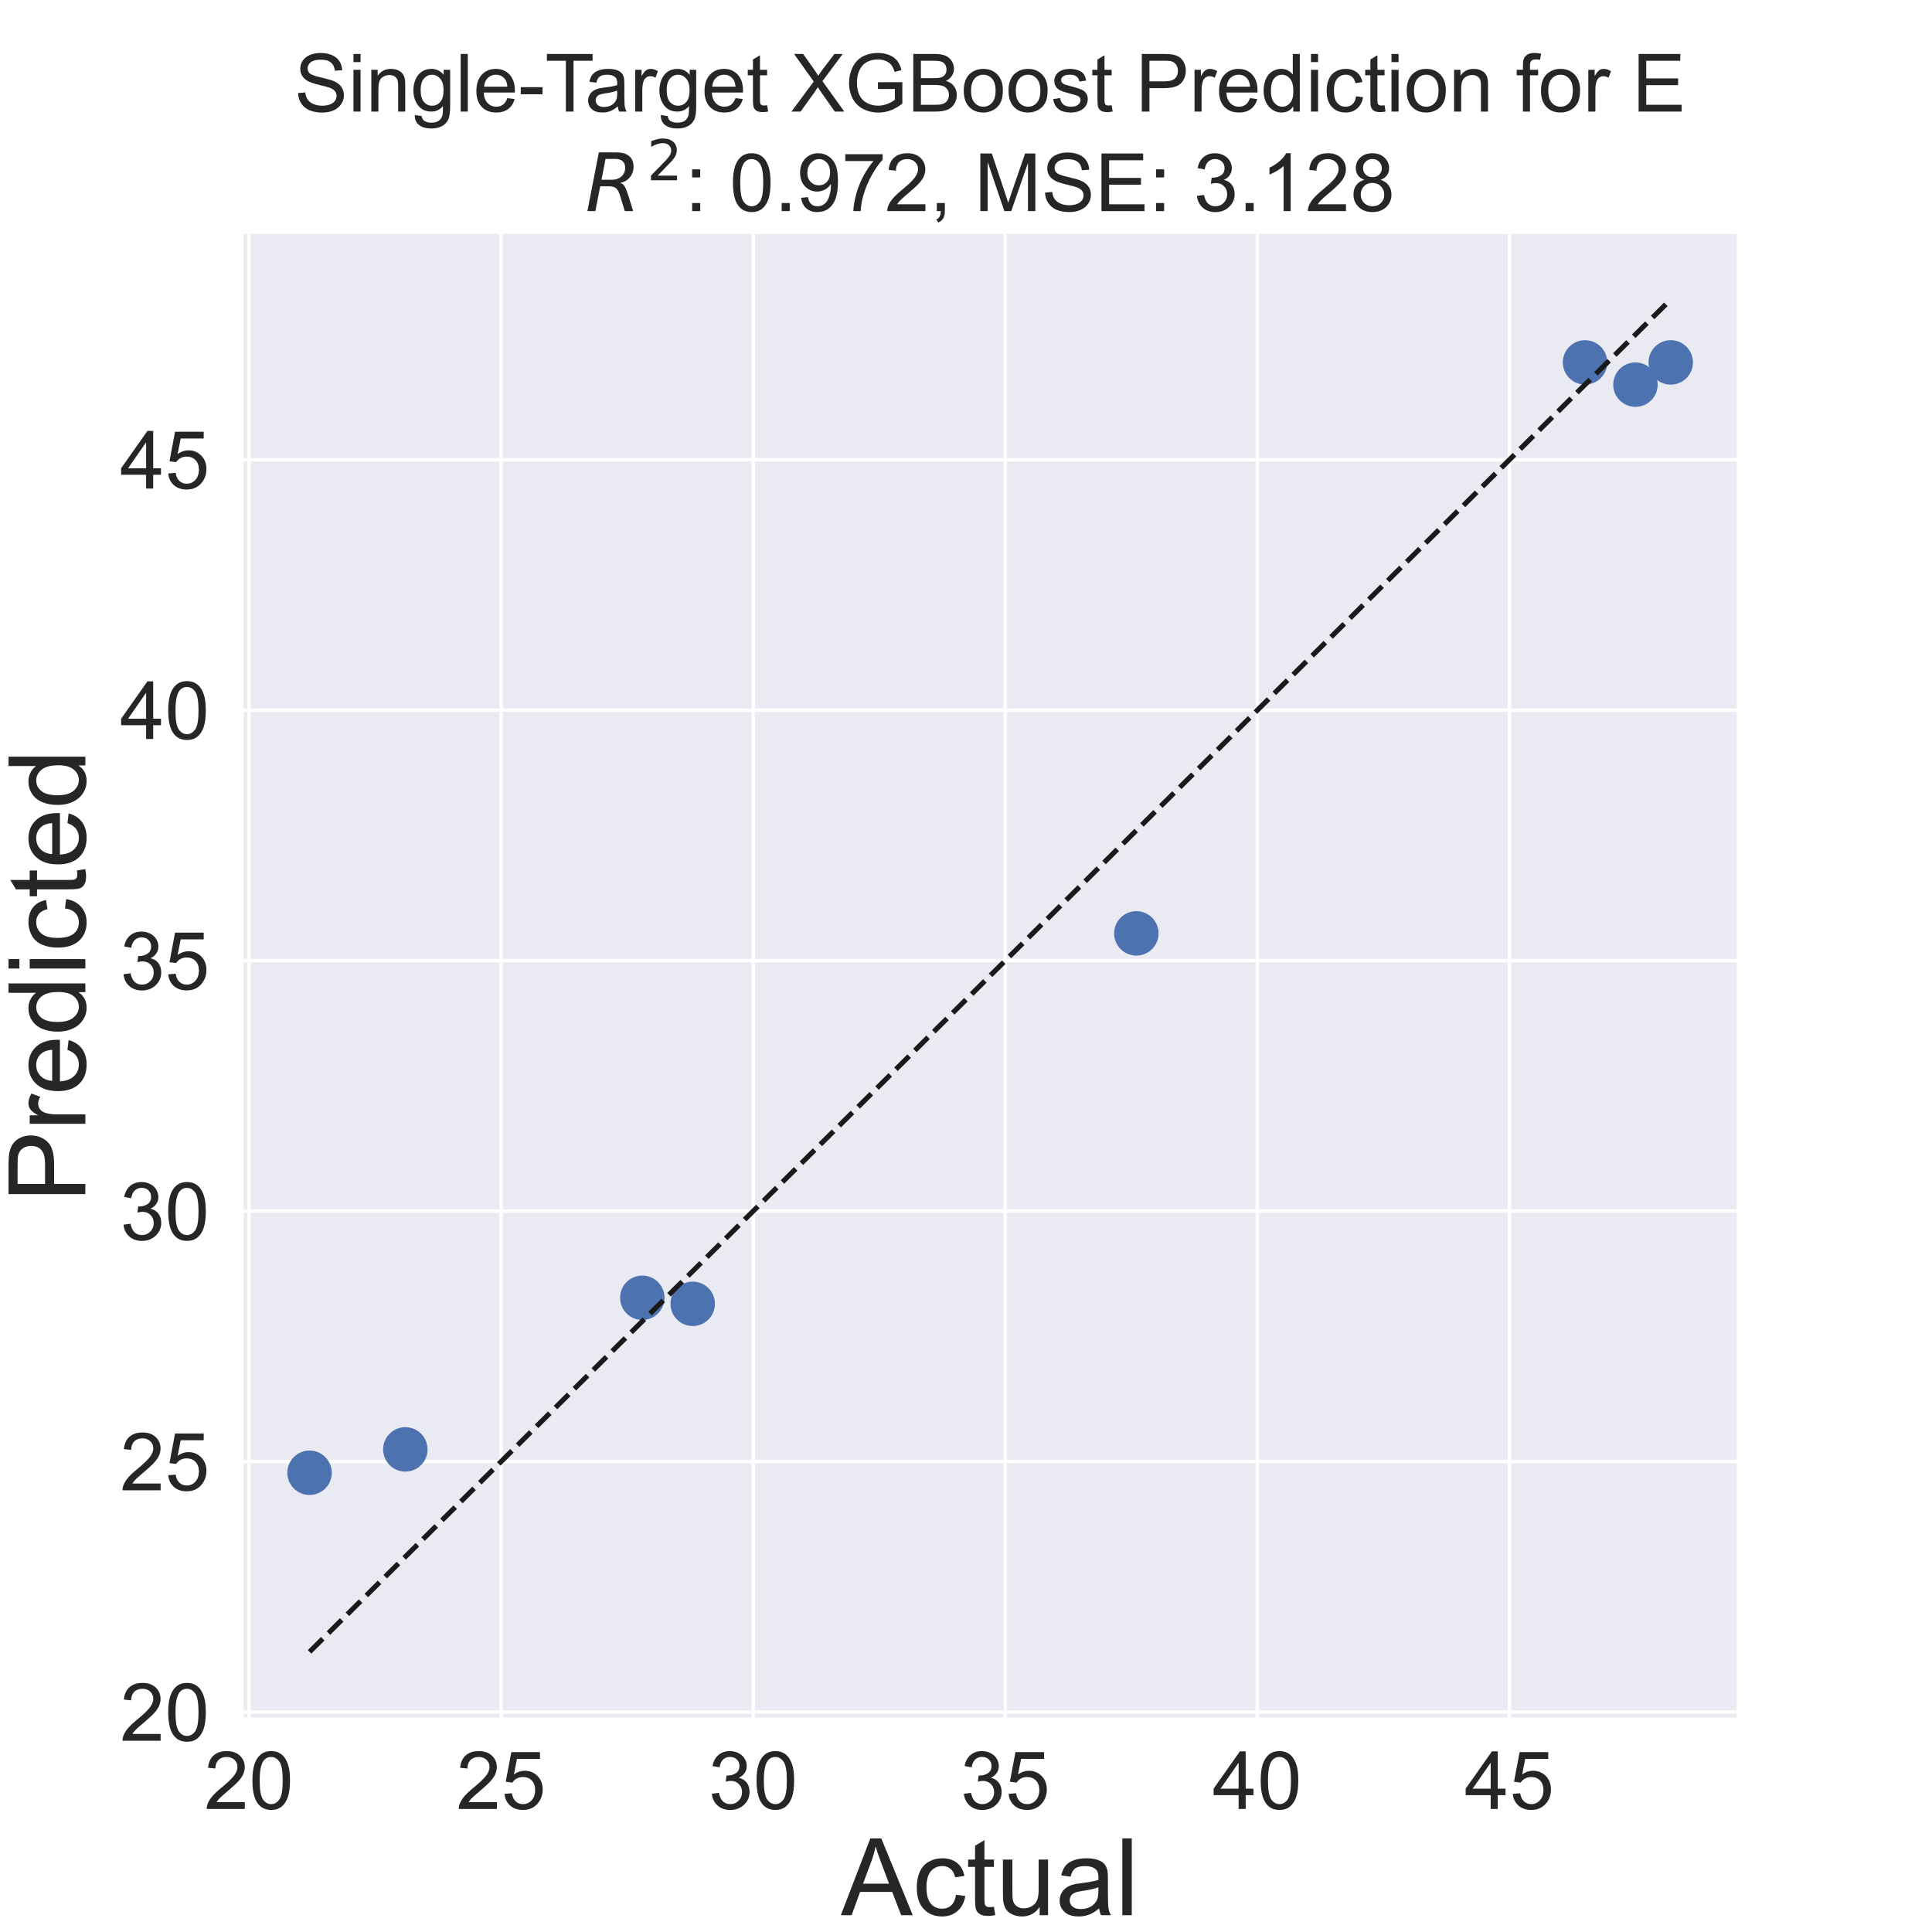
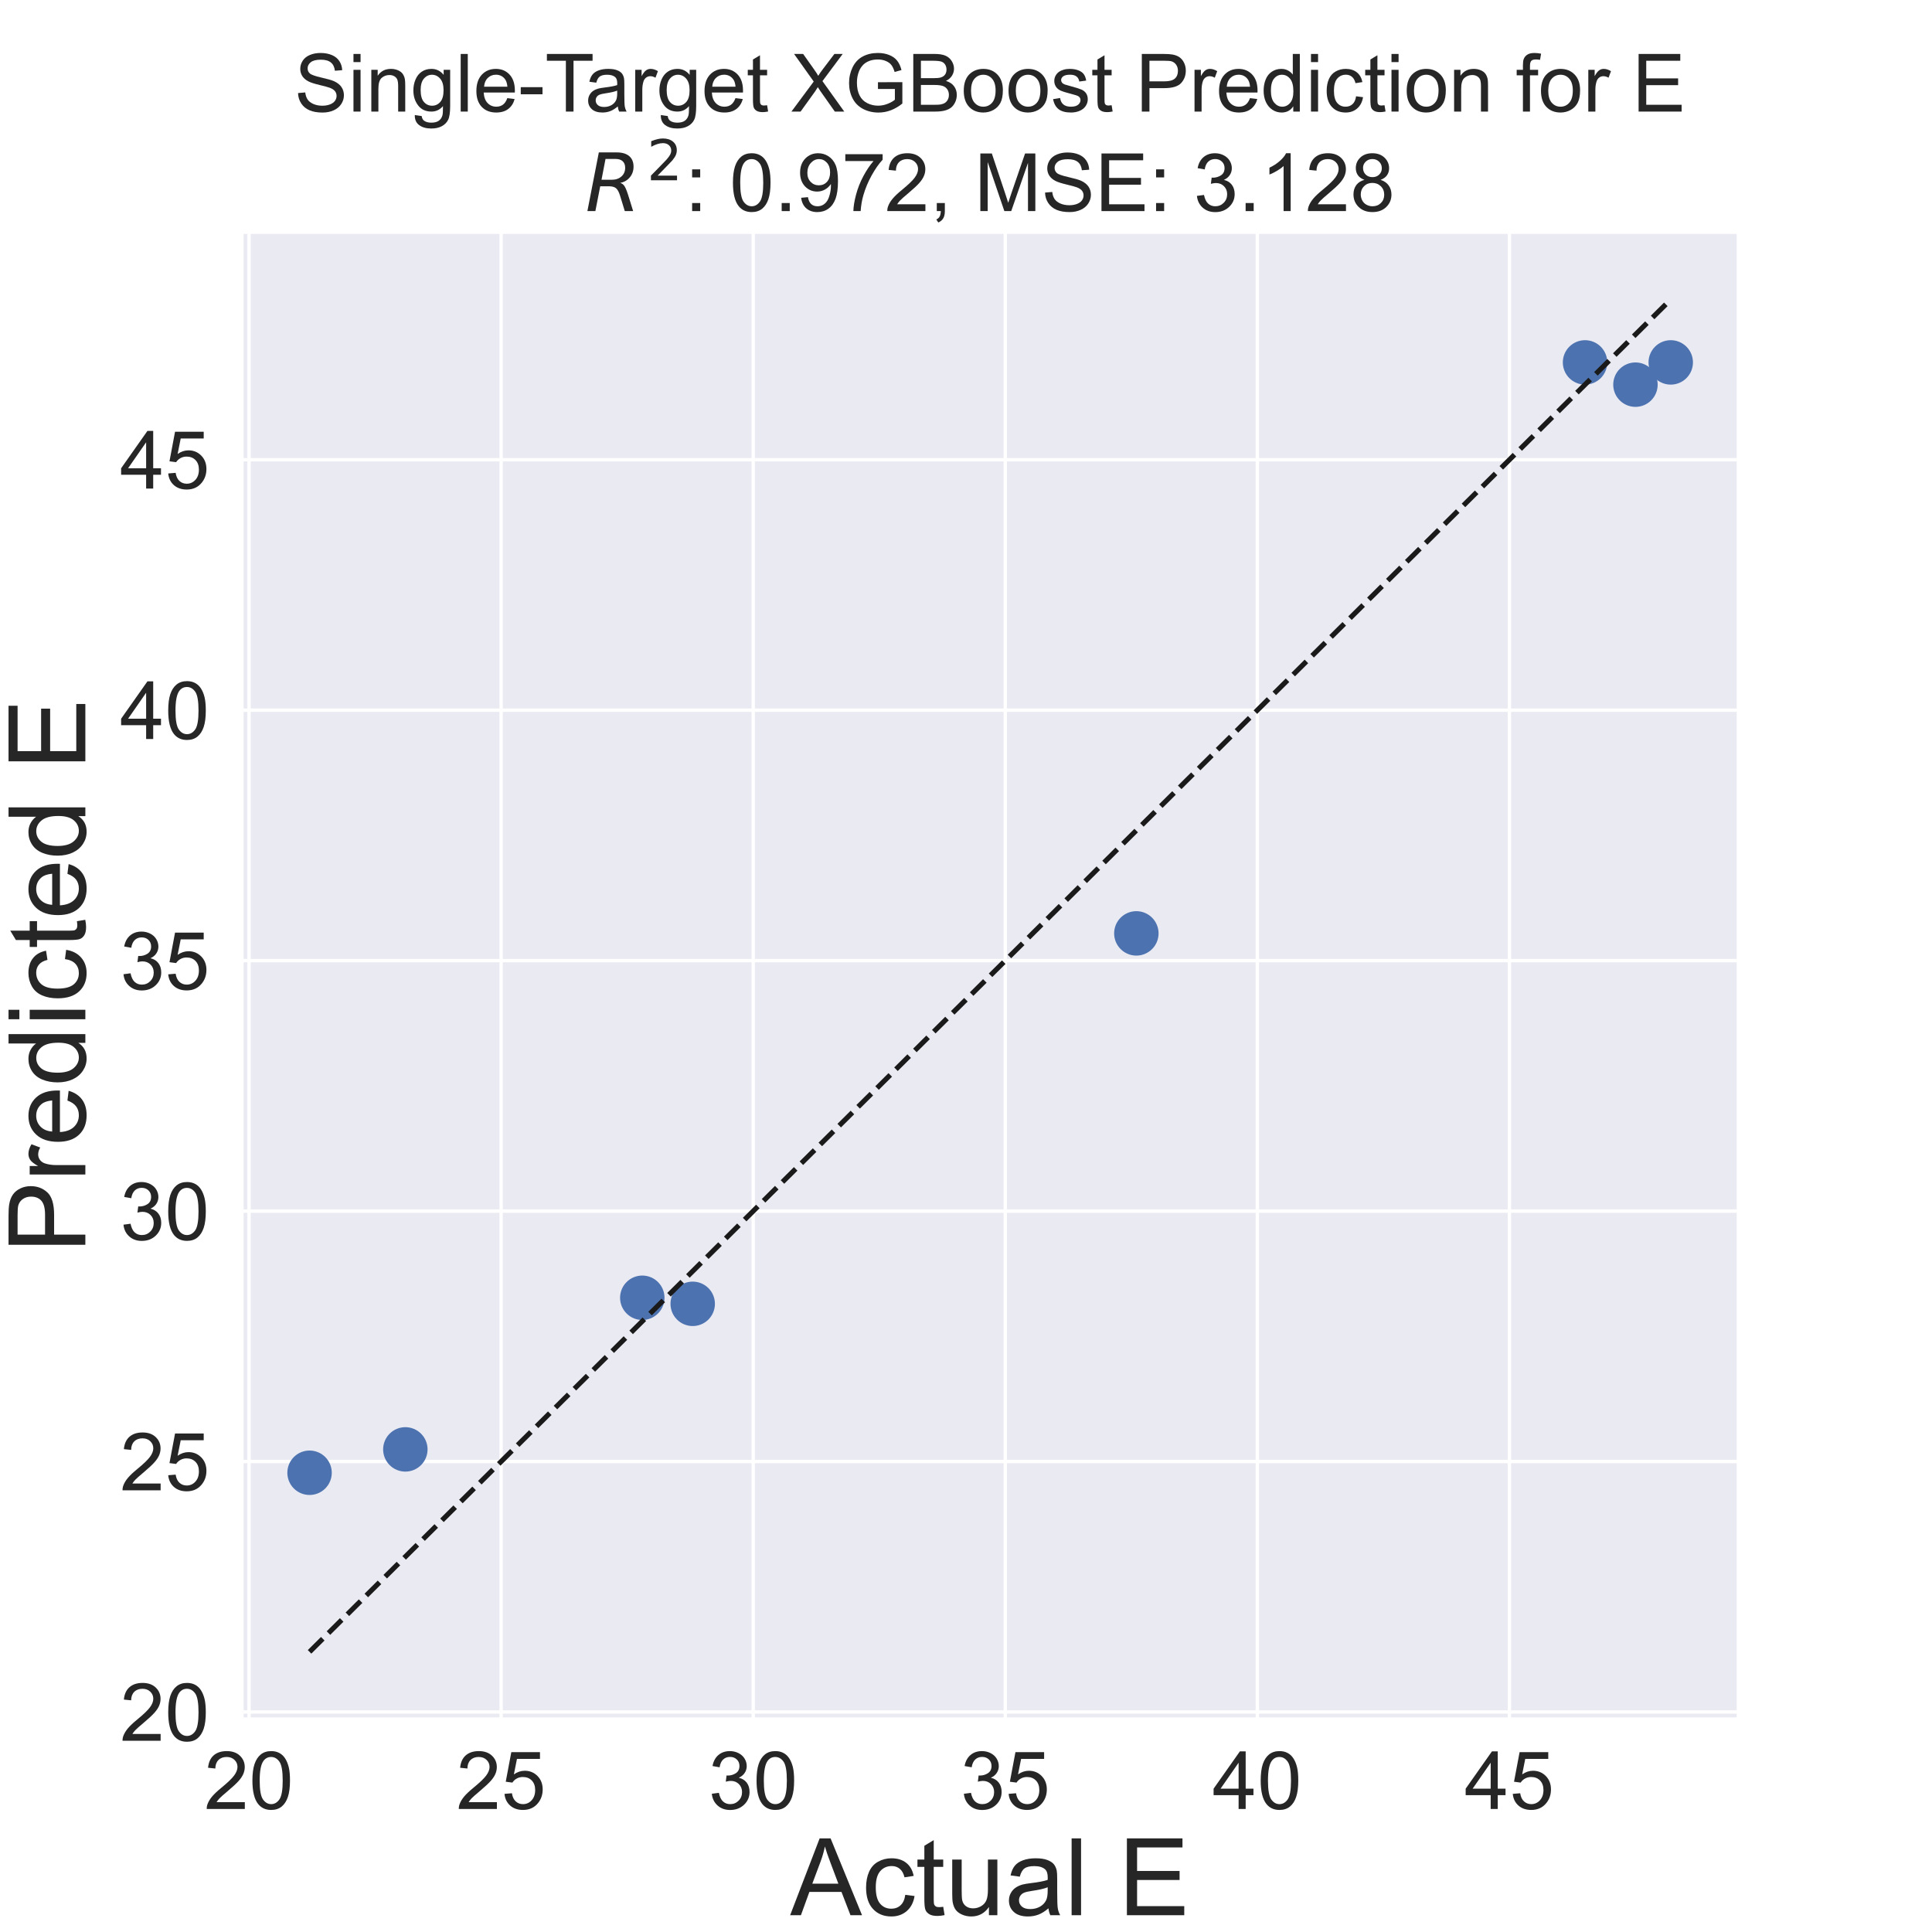
<svg xmlns="http://www.w3.org/2000/svg" xmlns:xlink="http://www.w3.org/1999/xlink" width="576pt" height="576pt" viewBox="0 0 576 576" version="1.1">
  <defs>
    <style type="text/css">*{stroke-linejoin: round; stroke-linecap: butt}</style>
  </defs>
  <g id="figure_1">
    <g id="patch_1">
      <path d="M 0 576  L 576 576  L 576 0  L 0 0  z " style="fill: #ffffff" />
    </g>
    <g id="axes_1">
      <g id="patch_2">
        <path d="M 72 512.64  L 518.4 512.64  L 518.4 69.12  L 72 69.12  z " style="fill: #eaeaf2" />
      </g>
      <g id="matplotlib.axis_1">
        <g id="xtick_1">
          <g id="line2d_1">
-             <path d="M 74.255 512.64  L 74.255 69.12  " clip-path="url(#pa3fe28e18b)" style="fill: none; stroke: #ffffff; stroke-linecap: round" />
+             <path d="M 74.255 512.64  L 74.255 69.12  " clip-path="url(#p7abb35c6c9)" style="fill: none; stroke: #ffffff; stroke-linecap: round" />
          </g>
          <g id="text_1">
            <g style="fill: #262626" transform="translate(60.9083 539.3188) scale(0.24 -0.24)">
              <defs>
                <path id="ArialMT-32" d="M 3222 541  L 3222 0  L 194 0  Q 188 203 259 391  Q 375 700 629 1000  Q 884 1300 1366 1694  Q 2113 2306 2375 2664  Q 2638 3022 2638 3341  Q 2638 3675 2398 3904  Q 2159 4134 1775 4134  Q 1369 4134 1125 3890  Q 881 3647 878 3216  L 300 3275  Q 359 3922 746 4261  Q 1134 4600 1788 4600  Q 2447 4600 2831 4234  Q 3216 3869 3216 3328  Q 3216 3053 3103 2787  Q 2991 2522 2730 2228  Q 2469 1934 1863 1422  Q 1356 997 1212 845  Q 1069 694 975 541  L 3222 541  z " transform="scale(0.015625)" />
                <path id="ArialMT-30" d="M 266 2259  Q 266 3072 433 3567  Q 600 4063 929 4331  Q 1259 4600 1759 4600  Q 2128 4600 2406 4451  Q 2684 4303 2865 4023  Q 3047 3744 3150 3342  Q 3253 2941 3253 2259  Q 3253 1453 3087 958  Q 2922 463 2592 192  Q 2263 -78 1759 -78  Q 1097 -78 719 397  Q 266 969 266 2259  z M 844 2259  Q 844 1131 1108 757  Q 1372 384 1759 384  Q 2147 384 2411 759  Q 2675 1134 2675 2259  Q 2675 3391 2411 3762  Q 2147 4134 1753 4134  Q 1366 4134 1134 3806  Q 844 3388 844 2259  z " transform="scale(0.015625)" />
              </defs>
              <use xlink:href="#ArialMT-32" />
              <use xlink:href="#ArialMT-30" x="55.615" />
            </g>
          </g>
        </g>
        <g id="xtick_2">
          <g id="line2d_2">
-             <path d="M 149.406 512.64  L 149.406 69.12  " clip-path="url(#pa3fe28e18b)" style="fill: none; stroke: #ffffff; stroke-linecap: round" />
+             <path d="M 149.406 512.64  L 149.406 69.12  " clip-path="url(#p7abb35c6c9)" style="fill: none; stroke: #ffffff; stroke-linecap: round" />
          </g>
          <g id="text_2">
            <g style="fill: #262626" transform="translate(136.0598 539.3188) scale(0.24 -0.24)">
              <defs>
                <path id="ArialMT-35" d="M 266 1200  L 856 1250  Q 922 819 1161 601  Q 1400 384 1738 384  Q 2144 384 2425 690  Q 2706 997 2706 1503  Q 2706 1984 2436 2262  Q 2166 2541 1728 2541  Q 1456 2541 1237 2417  Q 1019 2294 894 2097  L 366 2166  L 809 4519  L 3088 4519  L 3088 3981  L 1259 3981  L 1013 2750  Q 1425 3038 1878 3038  Q 2478 3038 2890 2622  Q 3303 2206 3303 1553  Q 3303 931 2941 478  Q 2500 -78 1738 -78  Q 1113 -78 717 272  Q 322 622 266 1200  z " transform="scale(0.015625)" />
              </defs>
              <use xlink:href="#ArialMT-32" />
              <use xlink:href="#ArialMT-35" x="55.615" />
            </g>
          </g>
        </g>
        <g id="xtick_3">
          <g id="line2d_3">
-             <path d="M 224.558 512.64  L 224.558 69.12  " clip-path="url(#pa3fe28e18b)" style="fill: none; stroke: #ffffff; stroke-linecap: round" />
+             <path d="M 224.558 512.64  L 224.558 69.12  " clip-path="url(#p7abb35c6c9)" style="fill: none; stroke: #ffffff; stroke-linecap: round" />
          </g>
          <g id="text_3">
            <g style="fill: #262626" transform="translate(211.2113 539.3188) scale(0.24 -0.24)">
              <defs>
                <path id="ArialMT-33" d="M 269 1209  L 831 1284  Q 928 806 1161 595  Q 1394 384 1728 384  Q 2125 384 2398 659  Q 2672 934 2672 1341  Q 2672 1728 2419 1979  Q 2166 2231 1775 2231  Q 1616 2231 1378 2169  L 1441 2663  Q 1497 2656 1531 2656  Q 1891 2656 2178 2843  Q 2466 3031 2466 3422  Q 2466 3731 2256 3934  Q 2047 4138 1716 4138  Q 1388 4138 1169 3931  Q 950 3725 888 3313  L 325 3413  Q 428 3978 793 4289  Q 1159 4600 1703 4600  Q 2078 4600 2393 4439  Q 2709 4278 2876 4000  Q 3044 3722 3044 3409  Q 3044 3113 2884 2869  Q 2725 2625 2413 2481  Q 2819 2388 3044 2092  Q 3269 1797 3269 1353  Q 3269 753 2831 336  Q 2394 -81 1725 -81  Q 1122 -81 723 278  Q 325 638 269 1209  z " transform="scale(0.015625)" />
              </defs>
              <use xlink:href="#ArialMT-33" />
              <use xlink:href="#ArialMT-30" x="55.615" />
            </g>
          </g>
        </g>
        <g id="xtick_4">
          <g id="line2d_4">
-             <path d="M 299.709 512.64  L 299.709 69.12  " clip-path="url(#pa3fe28e18b)" style="fill: none; stroke: #ffffff; stroke-linecap: round" />
+             <path d="M 299.709 512.64  L 299.709 69.12  " clip-path="url(#p7abb35c6c9)" style="fill: none; stroke: #ffffff; stroke-linecap: round" />
          </g>
          <g id="text_4">
            <g style="fill: #262626" transform="translate(286.3628 539.3188) scale(0.24 -0.24)">
              <use xlink:href="#ArialMT-33" />
              <use xlink:href="#ArialMT-35" x="55.615" />
            </g>
          </g>
        </g>
        <g id="xtick_5">
          <g id="line2d_5">
-             <path d="M 374.861 512.64  L 374.861 69.12  " clip-path="url(#pa3fe28e18b)" style="fill: none; stroke: #ffffff; stroke-linecap: round" />
+             <path d="M 374.861 512.64  L 374.861 69.12  " clip-path="url(#p7abb35c6c9)" style="fill: none; stroke: #ffffff; stroke-linecap: round" />
          </g>
          <g id="text_5">
            <g style="fill: #262626" transform="translate(361.5144 539.3188) scale(0.24 -0.24)">
              <defs>
                <path id="ArialMT-34" d="M 2069 0  L 2069 1097  L 81 1097  L 81 1613  L 2172 4581  L 2631 4581  L 2631 1613  L 3250 1613  L 3250 1097  L 2631 1097  L 2631 0  L 2069 0  z M 2069 1613  L 2069 3678  L 634 1613  L 2069 1613  z " transform="scale(0.015625)" />
              </defs>
              <use xlink:href="#ArialMT-34" />
              <use xlink:href="#ArialMT-30" x="55.615" />
            </g>
          </g>
        </g>
        <g id="xtick_6">
          <g id="line2d_6">
-             <path d="M 450.012 512.64  L 450.012 69.12  " clip-path="url(#pa3fe28e18b)" style="fill: none; stroke: #ffffff; stroke-linecap: round" />
+             <path d="M 450.012 512.64  L 450.012 69.12  " clip-path="url(#p7abb35c6c9)" style="fill: none; stroke: #ffffff; stroke-linecap: round" />
          </g>
          <g id="text_6">
            <g style="fill: #262626" transform="translate(436.6659 539.3188) scale(0.24 -0.24)">
              <use xlink:href="#ArialMT-34" />
              <use xlink:href="#ArialMT-35" x="55.615" />
            </g>
          </g>
        </g>
        <g id="text_7">
-           <g style="fill: #262626" transform="translate(250.7325 570.9937) scale(0.32 -0.32)">
+           <g style="fill: #262626" transform="translate(235.615 570.9937) scale(0.32 -0.32)">
            <defs>
              <path id="ArialMT-41" d="M -9 0  L 1750 4581  L 2403 4581  L 4278 0  L 3588 0  L 3053 1388  L 1138 1388  L 634 0  L -9 0  z M 1313 1881  L 2866 1881  L 2388 3150  Q 2169 3728 2063 4100  Q 1975 3659 1816 3225  L 1313 1881  z " transform="scale(0.015625)" />
              <path id="ArialMT-63" d="M 2588 1216  L 3141 1144  Q 3050 572 2676 248  Q 2303 -75 1759 -75  Q 1078 -75 664 370  Q 250 816 250 1647  Q 250 2184 428 2587  Q 606 2991 970 3192  Q 1334 3394 1763 3394  Q 2303 3394 2647 3120  Q 2991 2847 3088 2344  L 2541 2259  Q 2463 2594 2264 2762  Q 2066 2931 1784 2931  Q 1359 2931 1093 2626  Q 828 2322 828 1663  Q 828 994 1084 691  Q 1341 388 1753 388  Q 2084 388 2306 591  Q 2528 794 2588 1216  z " transform="scale(0.015625)" />
              <path id="ArialMT-74" d="M 1650 503  L 1731 6  Q 1494 -44 1306 -44  Q 1000 -44 831 53  Q 663 150 594 308  Q 525 466 525 972  L 525 2881  L 113 2881  L 113 3319  L 525 3319  L 525 4141  L 1084 4478  L 1084 3319  L 1650 3319  L 1650 2881  L 1084 2881  L 1084 941  Q 1084 700 1114 631  Q 1144 563 1211 522  Q 1278 481 1403 481  Q 1497 481 1650 503  z " transform="scale(0.015625)" />
              <path id="ArialMT-75" d="M 2597 0  L 2597 488  Q 2209 -75 1544 -75  Q 1250 -75 995 37  Q 741 150 617 320  Q 494 491 444 738  Q 409 903 409 1263  L 409 3319  L 972 3319  L 972 1478  Q 972 1038 1006 884  Q 1059 663 1231 536  Q 1403 409 1656 409  Q 1909 409 2131 539  Q 2353 669 2445 892  Q 2538 1116 2538 1541  L 2538 3319  L 3100 3319  L 3100 0  L 2597 0  z " transform="scale(0.015625)" />
              <path id="ArialMT-61" d="M 2588 409  Q 2275 144 1986 34  Q 1697 -75 1366 -75  Q 819 -75 525 192  Q 231 459 231 875  Q 231 1119 342 1320  Q 453 1522 633 1644  Q 813 1766 1038 1828  Q 1203 1872 1538 1913  Q 2219 1994 2541 2106  Q 2544 2222 2544 2253  Q 2544 2597 2384 2738  Q 2169 2928 1744 2928  Q 1347 2928 1158 2789  Q 969 2650 878 2297  L 328 2372  Q 403 2725 575 2942  Q 747 3159 1072 3276  Q 1397 3394 1825 3394  Q 2250 3394 2515 3294  Q 2781 3194 2906 3042  Q 3031 2891 3081 2659  Q 3109 2516 3109 2141  L 3109 1391  Q 3109 606 3145 398  Q 3181 191 3288 0  L 2700 0  Q 2613 175 2588 409  z M 2541 1666  Q 2234 1541 1622 1453  Q 1275 1403 1131 1340  Q 988 1278 909 1158  Q 831 1038 831 891  Q 831 666 1001 516  Q 1172 366 1500 366  Q 1825 366 2078 508  Q 2331 650 2450 897  Q 2541 1088 2541 1459  L 2541 1666  z " transform="scale(0.015625)" />
              <path id="ArialMT-6c" d="M 409 0  L 409 4581  L 972 4581  L 972 0  L 409 0  z " transform="scale(0.015625)" />
+               <path id="ArialMT-20" transform="scale(0.015625)" />
+               <path id="ArialMT-45" d="M 506 0  L 506 4581  L 3819 4581  L 3819 4041  L 1113 4041  L 1113 2638  L 3647 2638  L 3647 2100  L 1113 2100  L 1113 541  L 3925 541  L 3925 0  L 506 0  z " transform="scale(0.015625)" />
            </defs>
            <use xlink:href="#ArialMT-41" />
            <use xlink:href="#ArialMT-63" x="66.699" />
            <use xlink:href="#ArialMT-74" x="116.699" />
            <use xlink:href="#ArialMT-75" x="144.482" />
            <use xlink:href="#ArialMT-61" x="200.098" />
            <use xlink:href="#ArialMT-6c" x="255.713" />
+             <use xlink:href="#ArialMT-20" x="277.93" />
+             <use xlink:href="#ArialMT-45" x="305.713" />
          </g>
        </g>
      </g>
      <g id="matplotlib.axis_2">
        <g id="ytick_1">
          <g id="line2d_7">
-             <path d="M 72 510.4  L 518.4 510.4  " clip-path="url(#pa3fe28e18b)" style="fill: none; stroke: #ffffff; stroke-linecap: round" />
+             <path d="M 72 510.4  L 518.4 510.4  " clip-path="url(#p7abb35c6c9)" style="fill: none; stroke: #ffffff; stroke-linecap: round" />
          </g>
          <g id="text_8">
            <g style="fill: #262626" transform="translate(35.8075 518.9894) scale(0.24 -0.24)">
              <use xlink:href="#ArialMT-32" />
              <use xlink:href="#ArialMT-30" x="55.615" />
            </g>
          </g>
        </g>
        <g id="ytick_2">
          <g id="line2d_8">
-             <path d="M 72 435.733  L 518.4 435.733  " clip-path="url(#pa3fe28e18b)" style="fill: none; stroke: #ffffff; stroke-linecap: round" />
+             <path d="M 72 435.733  L 518.4 435.733  " clip-path="url(#p7abb35c6c9)" style="fill: none; stroke: #ffffff; stroke-linecap: round" />
          </g>
          <g id="text_9">
            <g style="fill: #262626" transform="translate(35.8075 444.3227) scale(0.24 -0.24)">
              <use xlink:href="#ArialMT-32" />
              <use xlink:href="#ArialMT-35" x="55.615" />
            </g>
          </g>
        </g>
        <g id="ytick_3">
          <g id="line2d_9">
-             <path d="M 72 361.067  L 518.4 361.067  " clip-path="url(#pa3fe28e18b)" style="fill: none; stroke: #ffffff; stroke-linecap: round" />
+             <path d="M 72 361.067  L 518.4 361.067  " clip-path="url(#p7abb35c6c9)" style="fill: none; stroke: #ffffff; stroke-linecap: round" />
          </g>
          <g id="text_10">
            <g style="fill: #262626" transform="translate(35.8075 369.656) scale(0.24 -0.24)">
              <use xlink:href="#ArialMT-33" />
              <use xlink:href="#ArialMT-30" x="55.615" />
            </g>
          </g>
        </g>
        <g id="ytick_4">
          <g id="line2d_10">
-             <path d="M 72 286.4  L 518.4 286.4  " clip-path="url(#pa3fe28e18b)" style="fill: none; stroke: #ffffff; stroke-linecap: round" />
+             <path d="M 72 286.4  L 518.4 286.4  " clip-path="url(#p7abb35c6c9)" style="fill: none; stroke: #ffffff; stroke-linecap: round" />
          </g>
          <g id="text_11">
            <g style="fill: #262626" transform="translate(35.8075 294.9894) scale(0.24 -0.24)">
              <use xlink:href="#ArialMT-33" />
              <use xlink:href="#ArialMT-35" x="55.615" />
            </g>
          </g>
        </g>
        <g id="ytick_5">
          <g id="line2d_11">
-             <path d="M 72 211.733  L 518.4 211.733  " clip-path="url(#pa3fe28e18b)" style="fill: none; stroke: #ffffff; stroke-linecap: round" />
+             <path d="M 72 211.733  L 518.4 211.733  " clip-path="url(#p7abb35c6c9)" style="fill: none; stroke: #ffffff; stroke-linecap: round" />
          </g>
          <g id="text_12">
            <g style="fill: #262626" transform="translate(35.8075 220.3227) scale(0.24 -0.24)">
              <use xlink:href="#ArialMT-34" />
              <use xlink:href="#ArialMT-30" x="55.615" />
            </g>
          </g>
        </g>
        <g id="ytick_6">
          <g id="line2d_12">
-             <path d="M 72 137.067  L 518.4 137.067  " clip-path="url(#pa3fe28e18b)" style="fill: none; stroke: #ffffff; stroke-linecap: round" />
+             <path d="M 72 137.067  L 518.4 137.067  " clip-path="url(#p7abb35c6c9)" style="fill: none; stroke: #ffffff; stroke-linecap: round" />
          </g>
          <g id="text_13">
            <g style="fill: #262626" transform="translate(35.8075 145.656) scale(0.24 -0.24)">
              <use xlink:href="#ArialMT-34" />
              <use xlink:href="#ArialMT-35" x="55.615" />
            </g>
          </g>
        </g>
        <g id="text_14">
-           <g style="fill: #262626" transform="translate(25.4475 358.47) rotate(-90) scale(0.32 -0.32)">
+           <g style="fill: #262626" transform="translate(25.4475 373.5875) rotate(-90) scale(0.32 -0.32)">
            <defs>
              <path id="ArialMT-50" d="M 494 0  L 494 4581  L 2222 4581  Q 2678 4581 2919 4538  Q 3256 4481 3484 4323  Q 3713 4166 3852 3881  Q 3991 3597 3991 3256  Q 3991 2672 3619 2267  Q 3247 1863 2275 1863  L 1100 1863  L 1100 0  L 494 0  z M 1100 2403  L 2284 2403  Q 2872 2403 3119 2622  Q 3366 2841 3366 3238  Q 3366 3525 3220 3729  Q 3075 3934 2838 4000  Q 2684 4041 2272 4041  L 1100 4041  L 1100 2403  z " transform="scale(0.015625)" />
              <path id="ArialMT-72" d="M 416 0  L 416 3319  L 922 3319  L 922 2816  Q 1116 3169 1280 3281  Q 1444 3394 1641 3394  Q 1925 3394 2219 3213  L 2025 2691  Q 1819 2813 1613 2813  Q 1428 2813 1281 2702  Q 1134 2591 1072 2394  Q 978 2094 978 1738  L 978 0  L 416 0  z " transform="scale(0.015625)" />
              <path id="ArialMT-65" d="M 2694 1069  L 3275 997  Q 3138 488 2766 206  Q 2394 -75 1816 -75  Q 1088 -75 661 373  Q 234 822 234 1631  Q 234 2469 665 2931  Q 1097 3394 1784 3394  Q 2450 3394 2872 2941  Q 3294 2488 3294 1666  Q 3294 1616 3291 1516  L 816 1516  Q 847 969 1125 678  Q 1403 388 1819 388  Q 2128 388 2347 550  Q 2566 713 2694 1069  z M 847 1978  L 2700 1978  Q 2663 2397 2488 2606  Q 2219 2931 1791 2931  Q 1403 2931 1139 2672  Q 875 2413 847 1978  z " transform="scale(0.015625)" />
              <path id="ArialMT-64" d="M 2575 0  L 2575 419  Q 2259 -75 1647 -75  Q 1250 -75 917 144  Q 584 363 401 755  Q 219 1147 219 1656  Q 219 2153 384 2558  Q 550 2963 881 3178  Q 1213 3394 1622 3394  Q 1922 3394 2156 3267  Q 2391 3141 2538 2938  L 2538 4581  L 3097 4581  L 3097 0  L 2575 0  z M 797 1656  Q 797 1019 1065 703  Q 1334 388 1700 388  Q 2069 388 2326 689  Q 2584 991 2584 1609  Q 2584 2291 2321 2609  Q 2059 2928 1675 2928  Q 1300 2928 1048 2622  Q 797 2316 797 1656  z " transform="scale(0.015625)" />
              <path id="ArialMT-69" d="M 425 3934  L 425 4581  L 988 4581  L 988 3934  L 425 3934  z M 425 0  L 425 3319  L 988 3319  L 988 0  L 425 0  z " transform="scale(0.015625)" />
            </defs>
            <use xlink:href="#ArialMT-50" />
            <use xlink:href="#ArialMT-72" x="66.699" />
            <use xlink:href="#ArialMT-65" x="100" />
            <use xlink:href="#ArialMT-64" x="155.615" />
            <use xlink:href="#ArialMT-69" x="211.23" />
            <use xlink:href="#ArialMT-63" x="233.447" />
            <use xlink:href="#ArialMT-74" x="283.447" />
            <use xlink:href="#ArialMT-65" x="311.23" />
            <use xlink:href="#ArialMT-64" x="366.846" />
+             <use xlink:href="#ArialMT-20" x="422.461" />
+             <use xlink:href="#ArialMT-45" x="450.244" />
          </g>
        </g>
      </g>
      <g id="PathCollection_1">
        <defs>
-           <path id="mb918b8ade1" d="M 0 6.124  C 1.624 6.124 3.182 5.478 4.33 4.33  C 5.478 3.182 6.124 1.624 6.124 0  C 6.124 -1.624 5.478 -3.182 4.33 -4.33  C 3.182 -5.478 1.624 -6.124 0 -6.124  C -1.624 -6.124 -3.182 -5.478 -4.33 -4.33  C -5.478 -3.182 -6.124 -1.624 -6.124 0  C -6.124 1.624 -5.478 3.182 -4.33 4.33  C -3.182 5.478 -1.624 6.124 0 6.124  z " style="stroke: #4c72b0" />
+           <path id="me9286a7ff3" d="M 0 6.124  C 1.624 6.124 3.182 5.478 4.33 4.33  C 5.478 3.182 6.124 1.624 6.124 0  C 6.124 -1.624 5.478 -3.182 4.33 -4.33  C 3.182 -5.478 1.624 -6.124 0 -6.124  C -1.624 -6.124 -3.182 -5.478 -4.33 -4.33  C -5.478 -3.182 -6.124 -1.624 -6.124 0  C -6.124 1.624 -5.478 3.182 -4.33 4.33  C -3.182 5.478 -1.624 6.124 0 6.124  z " style="stroke: #4c72b0" />
        </defs>
-         <g clip-path="url(#pa3fe28e18b)">
-           <use xlink:href="#mb918b8ade1" x="338.788" y="278.275" style="fill: #4c72b0; stroke: #4c72b0" />
-           <use xlink:href="#mb918b8ade1" x="487.588" y="114.68" style="fill: #4c72b0; stroke: #4c72b0" />
-           <use xlink:href="#mb918b8ade1" x="120.848" y="432.116" style="fill: #4c72b0; stroke: #4c72b0" />
-           <use xlink:href="#mb918b8ade1" x="92.291" y="439.082" style="fill: #4c72b0; stroke: #4c72b0" />
-           <use xlink:href="#mb918b8ade1" x="498.109" y="108.045" style="fill: #4c72b0; stroke: #4c72b0" />
-           <use xlink:href="#mb918b8ade1" x="191.491" y="386.911" style="fill: #4c72b0; stroke: #4c72b0" />
-           <use xlink:href="#mb918b8ade1" x="472.558" y="108.045" style="fill: #4c72b0; stroke: #4c72b0" />
-           <use xlink:href="#mb918b8ade1" x="206.521" y="388.718" style="fill: #4c72b0; stroke: #4c72b0" />
+         <g clip-path="url(#p7abb35c6c9)">
+           <use xlink:href="#me9286a7ff3" x="338.788" y="278.275" style="fill: #4c72b0; stroke: #4c72b0" />
+           <use xlink:href="#me9286a7ff3" x="487.588" y="114.68" style="fill: #4c72b0; stroke: #4c72b0" />
+           <use xlink:href="#me9286a7ff3" x="120.848" y="432.116" style="fill: #4c72b0; stroke: #4c72b0" />
+           <use xlink:href="#me9286a7ff3" x="92.291" y="439.082" style="fill: #4c72b0; stroke: #4c72b0" />
+           <use xlink:href="#me9286a7ff3" x="498.109" y="108.045" style="fill: #4c72b0; stroke: #4c72b0" />
+           <use xlink:href="#me9286a7ff3" x="191.491" y="386.911" style="fill: #4c72b0; stroke: #4c72b0" />
+           <use xlink:href="#me9286a7ff3" x="472.558" y="108.045" style="fill: #4c72b0; stroke: #4c72b0" />
+           <use xlink:href="#me9286a7ff3" x="206.521" y="388.718" style="fill: #4c72b0; stroke: #4c72b0" />
        </g>
      </g>
      <g id="line2d_13">
-         <path d="M 92.291 492.48  L 498.109 89.28  " clip-path="url(#pa3fe28e18b)" style="fill: none; stroke-dasharray: 5.55,2.4; stroke-dashoffset: 0; stroke: #1a1a1a; stroke-width: 1.5" />
+         <path d="M 92.291 492.48  L 498.109 89.28  " clip-path="url(#p7abb35c6c9)" style="fill: none; stroke-dasharray: 5.55,2.4; stroke-dashoffset: 0; stroke: #1a1a1a; stroke-width: 1.5" />
      </g>
      <g id="patch_3">
        <path d="M 72 512.64  L 72 69.12  " style="fill: none; stroke: #ffffff; stroke-width: 1.25; stroke-linejoin: miter; stroke-linecap: square" />
      </g>
      <g id="patch_4">
        <path d="M 518.4 512.64  L 518.4 69.12  " style="fill: none; stroke: #ffffff; stroke-width: 1.25; stroke-linejoin: miter; stroke-linecap: square" />
      </g>
      <g id="patch_5">
        <path d="M 72 512.64  L 518.4 512.64  " style="fill: none; stroke: #ffffff; stroke-width: 1.25; stroke-linejoin: miter; stroke-linecap: square" />
      </g>
      <g id="patch_6">
        <path d="M 72 69.12  L 518.4 69.12  " style="fill: none; stroke: #ffffff; stroke-width: 1.25; stroke-linejoin: miter; stroke-linecap: square" />
      </g>
      <g id="text_15">
        <g style="fill: #262626" transform="translate(87.78187 33.26475) scale(0.24 -0.24)">
          <defs>
            <path id="ArialMT-53" d="M 288 1472  L 859 1522  Q 900 1178 1048 958  Q 1197 738 1509 602  Q 1822 466 2213 466  Q 2559 466 2825 569  Q 3091 672 3220 851  Q 3350 1031 3350 1244  Q 3350 1459 3225 1620  Q 3100 1781 2813 1891  Q 2628 1963 1997 2114  Q 1366 2266 1113 2400  Q 784 2572 623 2826  Q 463 3081 463 3397  Q 463 3744 659 4045  Q 856 4347 1234 4503  Q 1613 4659 2075 4659  Q 2584 4659 2973 4495  Q 3363 4331 3572 4012  Q 3781 3694 3797 3291  L 3216 3247  Q 3169 3681 2898 3903  Q 2628 4125 2100 4125  Q 1550 4125 1298 3923  Q 1047 3722 1047 3438  Q 1047 3191 1225 3031  Q 1400 2872 2139 2705  Q 2878 2538 3153 2413  Q 3553 2228 3743 1945  Q 3934 1663 3934 1294  Q 3934 928 3725 604  Q 3516 281 3123 101  Q 2731 -78 2241 -78  Q 1619 -78 1198 103  Q 778 284 539 648  Q 300 1013 288 1472  z " transform="scale(0.015625)" />
            <path id="ArialMT-6e" d="M 422 0  L 422 3319  L 928 3319  L 928 2847  Q 1294 3394 1984 3394  Q 2284 3394 2536 3286  Q 2788 3178 2913 3003  Q 3038 2828 3088 2588  Q 3119 2431 3119 2041  L 3119 0  L 2556 0  L 2556 2019  Q 2556 2363 2490 2533  Q 2425 2703 2258 2804  Q 2091 2906 1866 2906  Q 1506 2906 1245 2678  Q 984 2450 984 1813  L 984 0  L 422 0  z " transform="scale(0.015625)" />
            <path id="ArialMT-67" d="M 319 -275  L 866 -356  Q 900 -609 1056 -725  Q 1266 -881 1628 -881  Q 2019 -881 2231 -725  Q 2444 -569 2519 -288  Q 2563 -116 2559 434  Q 2191 0 1641 0  Q 956 0 581 494  Q 206 988 206 1678  Q 206 2153 378 2554  Q 550 2956 876 3175  Q 1203 3394 1644 3394  Q 2231 3394 2613 2919  L 2613 3319  L 3131 3319  L 3131 450  Q 3131 -325 2973 -648  Q 2816 -972 2473 -1159  Q 2131 -1347 1631 -1347  Q 1038 -1347 672 -1080  Q 306 -813 319 -275  z M 784 1719  Q 784 1066 1043 766  Q 1303 466 1694 466  Q 2081 466 2343 764  Q 2606 1063 2606 1700  Q 2606 2309 2336 2618  Q 2066 2928 1684 2928  Q 1309 2928 1046 2623  Q 784 2319 784 1719  z " transform="scale(0.015625)" />
            <path id="ArialMT-2d" d="M 203 1375  L 203 1941  L 1931 1941  L 1931 1375  L 203 1375  z " transform="scale(0.015625)" />
            <path id="ArialMT-54" d="M 1659 0  L 1659 4041  L 150 4041  L 150 4581  L 3781 4581  L 3781 4041  L 2266 4041  L 2266 0  L 1659 0  z " transform="scale(0.015625)" />
-             <path id="ArialMT-20" transform="scale(0.015625)" />
            <path id="ArialMT-58" d="M 28 0  L 1800 2388  L 238 4581  L 959 4581  L 1791 3406  Q 2050 3041 2159 2844  Q 2313 3094 2522 3366  L 3444 4581  L 4103 4581  L 2494 2422  L 4228 0  L 3478 0  L 2325 1634  Q 2228 1775 2125 1941  Q 1972 1691 1906 1597  L 756 0  L 28 0  z " transform="scale(0.015625)" />
            <path id="ArialMT-47" d="M 2638 1797  L 2638 2334  L 4578 2338  L 4578 638  Q 4131 281 3656 101  Q 3181 -78 2681 -78  Q 2006 -78 1454 211  Q 903 500 622 1047  Q 341 1594 341 2269  Q 341 2938 620 3517  Q 900 4097 1425 4378  Q 1950 4659 2634 4659  Q 3131 4659 3532 4498  Q 3934 4338 4162 4050  Q 4391 3763 4509 3300  L 3963 3150  Q 3859 3500 3706 3700  Q 3553 3900 3268 4020  Q 2984 4141 2638 4141  Q 2222 4141 1919 4014  Q 1616 3888 1430 3681  Q 1244 3475 1141 3228  Q 966 2803 966 2306  Q 966 1694 1177 1281  Q 1388 869 1791 669  Q 2194 469 2647 469  Q 3041 469 3416 620  Q 3791 772 3984 944  L 3984 1797  L 2638 1797  z " transform="scale(0.015625)" />
            <path id="ArialMT-42" d="M 469 0  L 469 4581  L 2188 4581  Q 2713 4581 3030 4442  Q 3347 4303 3526 4014  Q 3706 3725 3706 3409  Q 3706 3116 3547 2856  Q 3388 2597 3066 2438  Q 3481 2316 3704 2022  Q 3928 1728 3928 1328  Q 3928 1006 3792 729  Q 3656 453 3456 303  Q 3256 153 2954 76  Q 2653 0 2216 0  L 469 0  z M 1075 2656  L 2066 2656  Q 2469 2656 2644 2709  Q 2875 2778 2992 2937  Q 3109 3097 3109 3338  Q 3109 3566 3000 3739  Q 2891 3913 2687 3977  Q 2484 4041 1991 4041  L 1075 4041  L 1075 2656  z M 1075 541  L 2216 541  Q 2509 541 2628 563  Q 2838 600 2978 687  Q 3119 775 3209 942  Q 3300 1109 3300 1328  Q 3300 1584 3169 1773  Q 3038 1963 2805 2039  Q 2572 2116 2134 2116  L 1075 2116  L 1075 541  z " transform="scale(0.015625)" />
            <path id="ArialMT-6f" d="M 213 1659  Q 213 2581 725 3025  Q 1153 3394 1769 3394  Q 2453 3394 2887 2945  Q 3322 2497 3322 1706  Q 3322 1066 3130 698  Q 2938 331 2570 128  Q 2203 -75 1769 -75  Q 1072 -75 642 372  Q 213 819 213 1659  z M 791 1659  Q 791 1022 1069 705  Q 1347 388 1769 388  Q 2188 388 2466 706  Q 2744 1025 2744 1678  Q 2744 2294 2464 2611  Q 2184 2928 1769 2928  Q 1347 2928 1069 2612  Q 791 2297 791 1659  z " transform="scale(0.015625)" />
            <path id="ArialMT-73" d="M 197 991  L 753 1078  Q 800 744 1014 566  Q 1228 388 1613 388  Q 2000 388 2187 545  Q 2375 703 2375 916  Q 2375 1106 2209 1216  Q 2094 1291 1634 1406  Q 1016 1563 777 1677  Q 538 1791 414 1992  Q 291 2194 291 2438  Q 291 2659 392 2848  Q 494 3038 669 3163  Q 800 3259 1026 3326  Q 1253 3394 1513 3394  Q 1903 3394 2198 3281  Q 2494 3169 2634 2976  Q 2775 2784 2828 2463  L 2278 2388  Q 2241 2644 2061 2787  Q 1881 2931 1553 2931  Q 1166 2931 1000 2803  Q 834 2675 834 2503  Q 834 2394 903 2306  Q 972 2216 1119 2156  Q 1203 2125 1616 2013  Q 2213 1853 2448 1751  Q 2684 1650 2818 1456  Q 2953 1263 2953 975  Q 2953 694 2789 445  Q 2625 197 2315 61  Q 2006 -75 1616 -75  Q 969 -75 630 194  Q 291 463 197 991  z " transform="scale(0.015625)" />
            <path id="ArialMT-66" d="M 556 0  L 556 2881  L 59 2881  L 59 3319  L 556 3319  L 556 3672  Q 556 4006 616 4169  Q 697 4388 901 4523  Q 1106 4659 1475 4659  Q 1713 4659 2000 4603  L 1916 4113  Q 1741 4144 1584 4144  Q 1328 4144 1222 4034  Q 1116 3925 1116 3625  L 1116 3319  L 1763 3319  L 1763 2881  L 1116 2881  L 1116 0  L 556 0  z " transform="scale(0.015625)" />
-             <path id="ArialMT-45" d="M 506 0  L 506 4581  L 3819 4581  L 3819 4041  L 1113 4041  L 1113 2638  L 3647 2638  L 3647 2100  L 1113 2100  L 1113 541  L 3925 541  L 3925 0  L 506 0  z " transform="scale(0.015625)" />
          </defs>
          <use xlink:href="#ArialMT-53" />
          <use xlink:href="#ArialMT-69" x="66.699" />
          <use xlink:href="#ArialMT-6e" x="88.916" />
          <use xlink:href="#ArialMT-67" x="144.531" />
          <use xlink:href="#ArialMT-6c" x="200.146" />
          <use xlink:href="#ArialMT-65" x="222.363" />
          <use xlink:href="#ArialMT-2d" x="277.979" />
          <use xlink:href="#ArialMT-54" x="311.279" />
          <use xlink:href="#ArialMT-61" x="361.238" />
          <use xlink:href="#ArialMT-72" x="416.854" />
          <use xlink:href="#ArialMT-67" x="450.154" />
          <use xlink:href="#ArialMT-65" x="505.77" />
          <use xlink:href="#ArialMT-74" x="561.385" />
          <use xlink:href="#ArialMT-20" x="589.168" />
          <use xlink:href="#ArialMT-58" x="616.951" />
          <use xlink:href="#ArialMT-47" x="683.65" />
          <use xlink:href="#ArialMT-42" x="761.434" />
          <use xlink:href="#ArialMT-6f" x="828.133" />
          <use xlink:href="#ArialMT-6f" x="883.748" />
          <use xlink:href="#ArialMT-73" x="939.363" />
          <use xlink:href="#ArialMT-74" x="989.363" />
          <use xlink:href="#ArialMT-20" x="1017.146" />
          <use xlink:href="#ArialMT-50" x="1044.93" />
          <use xlink:href="#ArialMT-72" x="1111.629" />
          <use xlink:href="#ArialMT-65" x="1144.93" />
          <use xlink:href="#ArialMT-64" x="1200.545" />
          <use xlink:href="#ArialMT-69" x="1256.16" />
          <use xlink:href="#ArialMT-63" x="1278.377" />
          <use xlink:href="#ArialMT-74" x="1328.377" />
          <use xlink:href="#ArialMT-69" x="1356.16" />
          <use xlink:href="#ArialMT-6f" x="1378.377" />
          <use xlink:href="#ArialMT-6e" x="1433.992" />
          <use xlink:href="#ArialMT-20" x="1489.607" />
          <use xlink:href="#ArialMT-66" x="1517.391" />
          <use xlink:href="#ArialMT-6f" x="1545.174" />
          <use xlink:href="#ArialMT-72" x="1600.789" />
          <use xlink:href="#ArialMT-20" x="1634.09" />
          <use xlink:href="#ArialMT-45" x="1661.873" />
        </g>
        <g style="fill: #262626" transform="translate(174.48 63.12) scale(0.24 -0.24)">
          <defs>
            <path id="DejaVuSans-Oblique-52" d="M 1613 4147  L 1294 2491  L 2106 2491  Q 2584 2491 2879 2755  Q 3175 3019 3175 3444  Q 3175 3784 2976 3965  Q 2778 4147 2406 4147  L 1613 4147  z M 2772 2241  Q 2972 2194 3105 2009  Q 3238 1825 3413 1275  L 3809 0  L 3144 0  L 2778 1197  Q 2638 1659 2453 1815  Q 2269 1972 1888 1972  L 1191 1972  L 806 0  L 172 0  L 1081 4666  L 2503 4666  Q 3150 4666 3495 4373  Q 3841 4081 3841 3531  Q 3841 3044 3547 2687  Q 3253 2331 2772 2241  z " transform="scale(0.015625)" />
            <path id="DejaVuSans-32" d="M 1228 531  L 3431 531  L 3431 0  L 469 0  L 469 531  Q 828 903 1448 1529  Q 2069 2156 2228 2338  Q 2531 2678 2651 2914  Q 2772 3150 2772 3378  Q 2772 3750 2511 3984  Q 2250 4219 1831 4219  Q 1534 4219 1204 4116  Q 875 4013 500 3803  L 500 4441  Q 881 4594 1212 4672  Q 1544 4750 1819 4750  Q 2544 4750 2975 4387  Q 3406 4025 3406 3419  Q 3406 3131 3298 2873  Q 3191 2616 2906 2266  Q 2828 2175 2409 1742  Q 1991 1309 1228 531  z " transform="scale(0.015625)" />
            <path id="ArialMT-3a" d="M 578 2678  L 578 3319  L 1219 3319  L 1219 2678  L 578 2678  z M 578 0  L 578 641  L 1219 641  L 1219 0  L 578 0  z " transform="scale(0.015625)" />
            <path id="ArialMT-2e" d="M 581 0  L 581 641  L 1222 641  L 1222 0  L 581 0  z " transform="scale(0.015625)" />
            <path id="ArialMT-39" d="M 350 1059  L 891 1109  Q 959 728 1153 556  Q 1347 384 1650 384  Q 1909 384 2104 503  Q 2300 622 2425 820  Q 2550 1019 2634 1356  Q 2719 1694 2719 2044  Q 2719 2081 2716 2156  Q 2547 1888 2255 1720  Q 1963 1553 1622 1553  Q 1053 1553 659 1965  Q 266 2378 266 3053  Q 266 3750 677 4175  Q 1088 4600 1706 4600  Q 2153 4600 2523 4359  Q 2894 4119 3086 3673  Q 3278 3228 3278 2384  Q 3278 1506 3087 986  Q 2897 466 2520 194  Q 2144 -78 1638 -78  Q 1100 -78 759 220  Q 419 519 350 1059  z M 2653 3081  Q 2653 3566 2395 3850  Q 2138 4134 1775 4134  Q 1400 4134 1122 3828  Q 844 3522 844 3034  Q 844 2597 1108 2323  Q 1372 2050 1759 2050  Q 2150 2050 2401 2323  Q 2653 2597 2653 3081  z " transform="scale(0.015625)" />
            <path id="ArialMT-37" d="M 303 3981  L 303 4522  L 3269 4522  L 3269 4084  Q 2831 3619 2401 2847  Q 1972 2075 1738 1259  Q 1569 684 1522 0  L 944 0  Q 953 541 1156 1306  Q 1359 2072 1739 2783  Q 2119 3494 2547 3981  L 303 3981  z " transform="scale(0.015625)" />
            <path id="ArialMT-2c" d="M 569 0  L 569 641  L 1209 641  L 1209 0  Q 1209 -353 1084 -570  Q 959 -788 688 -906  L 531 -666  Q 709 -588 793 -436  Q 878 -284 888 0  L 569 0  z " transform="scale(0.015625)" />
            <path id="ArialMT-4d" d="M 475 0  L 475 4581  L 1388 4581  L 2472 1338  Q 2622 884 2691 659  Q 2769 909 2934 1394  L 4031 4581  L 4847 4581  L 4847 0  L 4263 0  L 4263 3834  L 2931 0  L 2384 0  L 1059 3900  L 1059 0  L 475 0  z " transform="scale(0.015625)" />
            <path id="ArialMT-31" d="M 2384 0  L 1822 0  L 1822 3584  Q 1619 3391 1289 3197  Q 959 3003 697 2906  L 697 3450  Q 1169 3672 1522 3987  Q 1875 4303 2022 4600  L 2384 4600  L 2384 0  z " transform="scale(0.015625)" />
            <path id="ArialMT-38" d="M 1131 2484  Q 781 2613 612 2850  Q 444 3088 444 3419  Q 444 3919 803 4259  Q 1163 4600 1759 4600  Q 2359 4600 2725 4251  Q 3091 3903 3091 3403  Q 3091 3084 2923 2848  Q 2756 2613 2416 2484  Q 2838 2347 3058 2040  Q 3278 1734 3278 1309  Q 3278 722 2862 322  Q 2447 -78 1769 -78  Q 1091 -78 675 323  Q 259 725 259 1325  Q 259 1772 486 2073  Q 713 2375 1131 2484  z M 1019 3438  Q 1019 3113 1228 2906  Q 1438 2700 1772 2700  Q 2097 2700 2305 2904  Q 2513 3109 2513 3406  Q 2513 3716 2298 3927  Q 2084 4138 1766 4138  Q 1444 4138 1231 3931  Q 1019 3725 1019 3438  z M 838 1322  Q 838 1081 952 856  Q 1066 631 1291 507  Q 1516 384 1775 384  Q 2178 384 2440 643  Q 2703 903 2703 1303  Q 2703 1709 2433 1975  Q 2163 2241 1756 2241  Q 1359 2241 1098 1978  Q 838 1716 838 1322  z " transform="scale(0.015625)" />
          </defs>
          <use xlink:href="#DejaVuSans-Oblique-52" transform="translate(0 0.765625)" />
          <use xlink:href="#DejaVuSans-32" transform="translate(76.49919 39.04688) scale(0.7)" />
          <use xlink:href="#ArialMT-3a" transform="translate(123.7697 0.765625)" />
          <use xlink:href="#ArialMT-20" transform="translate(151.5529 0.765625)" />
          <use xlink:href="#ArialMT-30" transform="translate(179.3361 0.765625)" />
          <use xlink:href="#ArialMT-2e" transform="translate(234.9513 0.765625)" />
          <use xlink:href="#ArialMT-39" transform="translate(262.7345 0.765625)" />
          <use xlink:href="#ArialMT-37" transform="translate(318.3498 0.765625)" />
          <use xlink:href="#ArialMT-32" transform="translate(372.215 0.765625)" />
          <use xlink:href="#ArialMT-2c" transform="translate(427.8302 0.765625)" />
          <use xlink:href="#ArialMT-20" transform="translate(455.6135 0.765625)" />
          <use xlink:href="#ArialMT-4d" transform="translate(483.3967 0.765625)" />
          <use xlink:href="#ArialMT-53" transform="translate(566.6974 0.765625)" />
          <use xlink:href="#ArialMT-45" transform="translate(633.3967 0.765625)" />
          <use xlink:href="#ArialMT-3a" transform="translate(700.0959 0.765625)" />
          <use xlink:href="#ArialMT-20" transform="translate(727.8791 0.765625)" />
          <use xlink:href="#ArialMT-33" transform="translate(755.6623 0.765625)" />
          <use xlink:href="#ArialMT-2e" transform="translate(811.2775 0.765625)" />
          <use xlink:href="#ArialMT-31" transform="translate(839.0607 0.765625)" />
          <use xlink:href="#ArialMT-32" transform="translate(894.676 0.765625)" />
          <use xlink:href="#ArialMT-38" transform="translate(950.2912 0.765625)" />
        </g>
      </g>
    </g>
  </g>
  <defs>
-     <clipPath id="pa3fe28e18b">
+     <clipPath id="p7abb35c6c9">
      <rect x="72" y="69.12" width="446.4" height="443.52" />
    </clipPath>
  </defs>
</svg>
